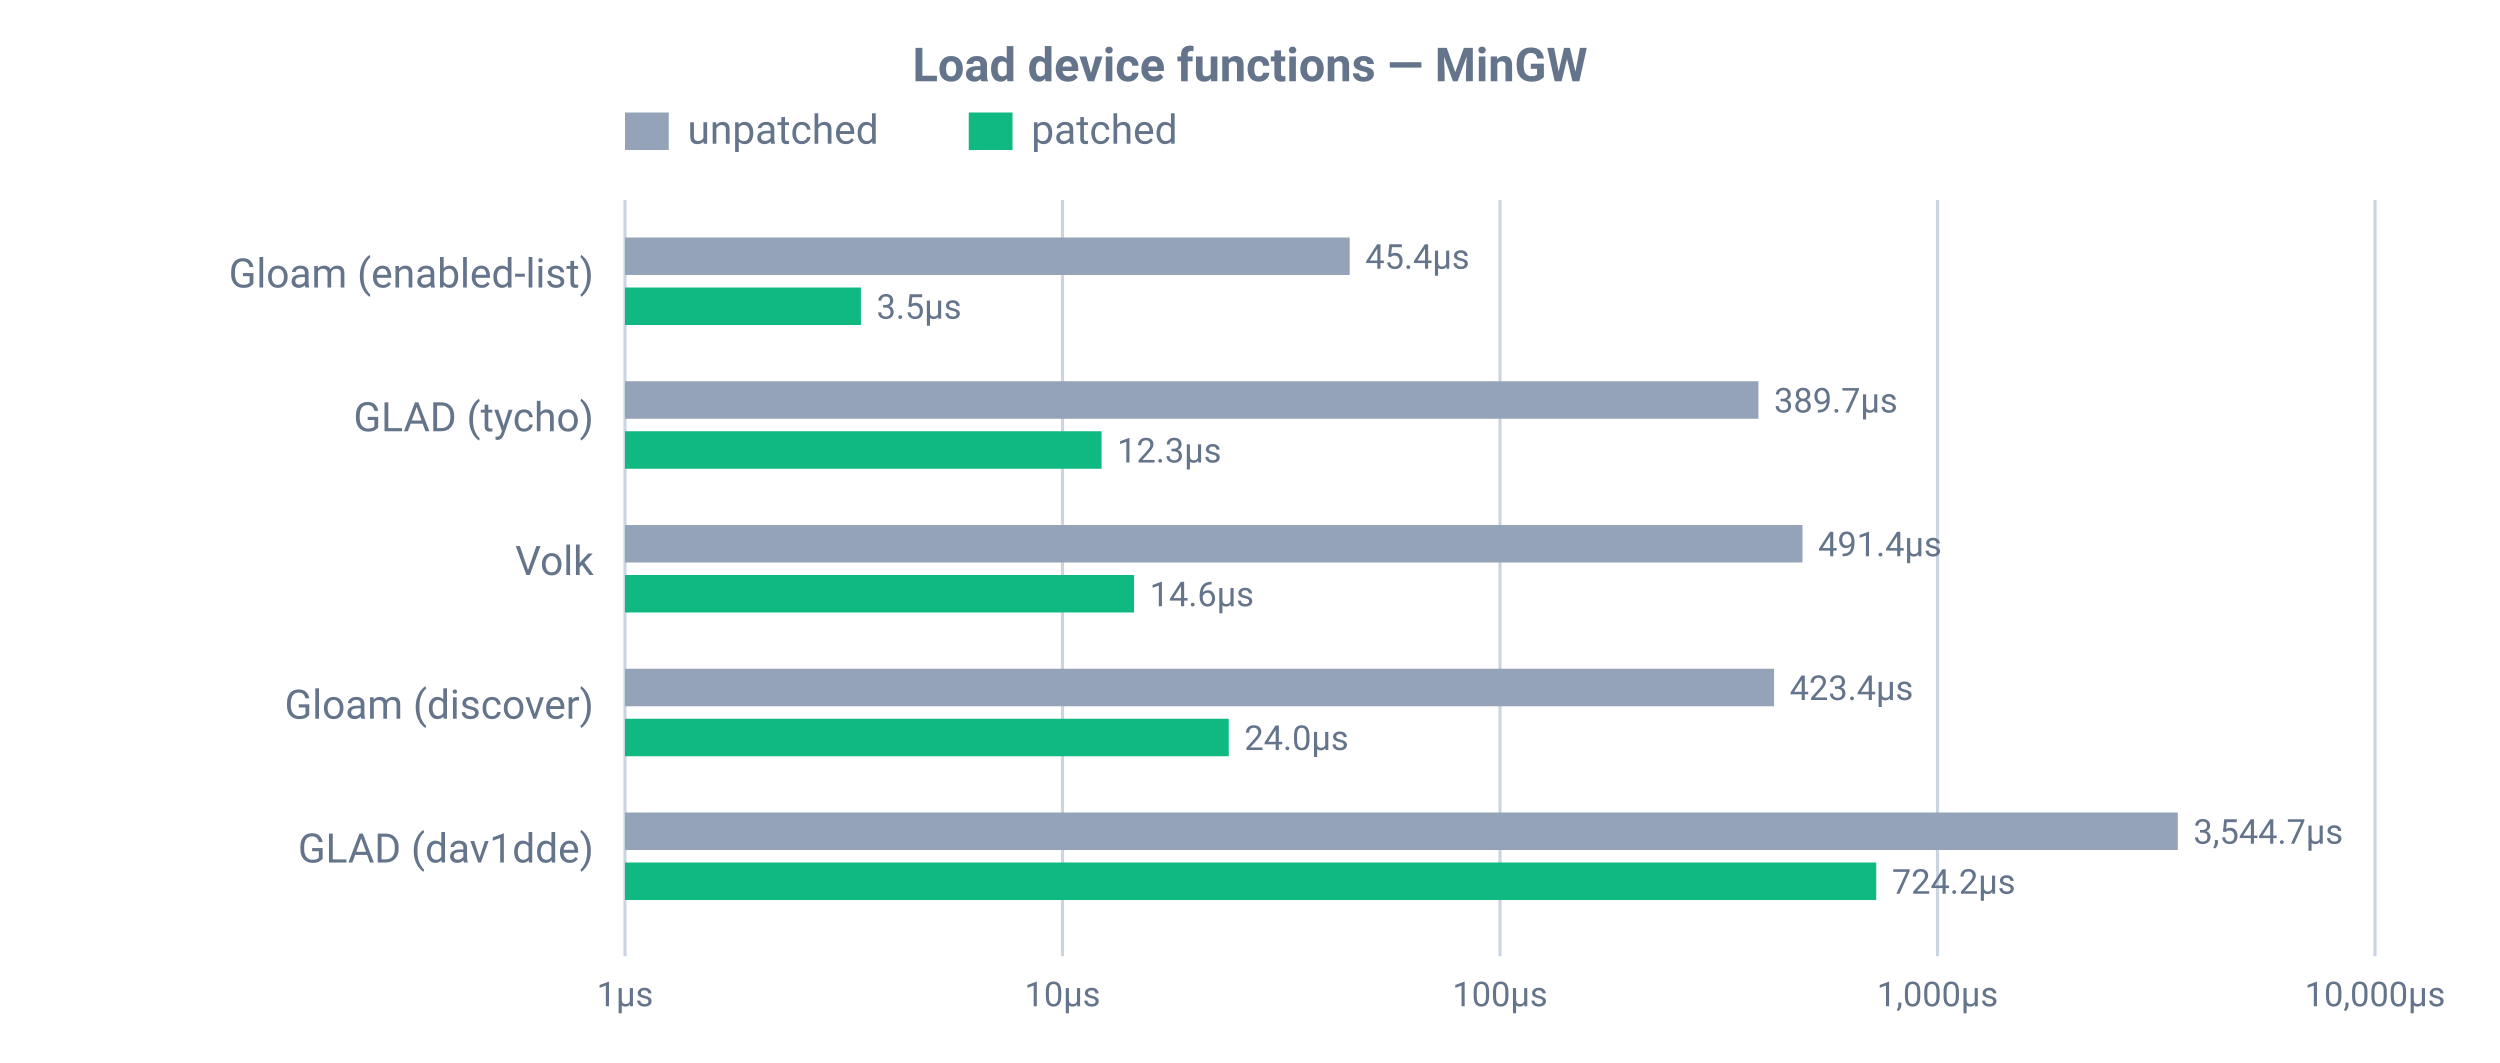
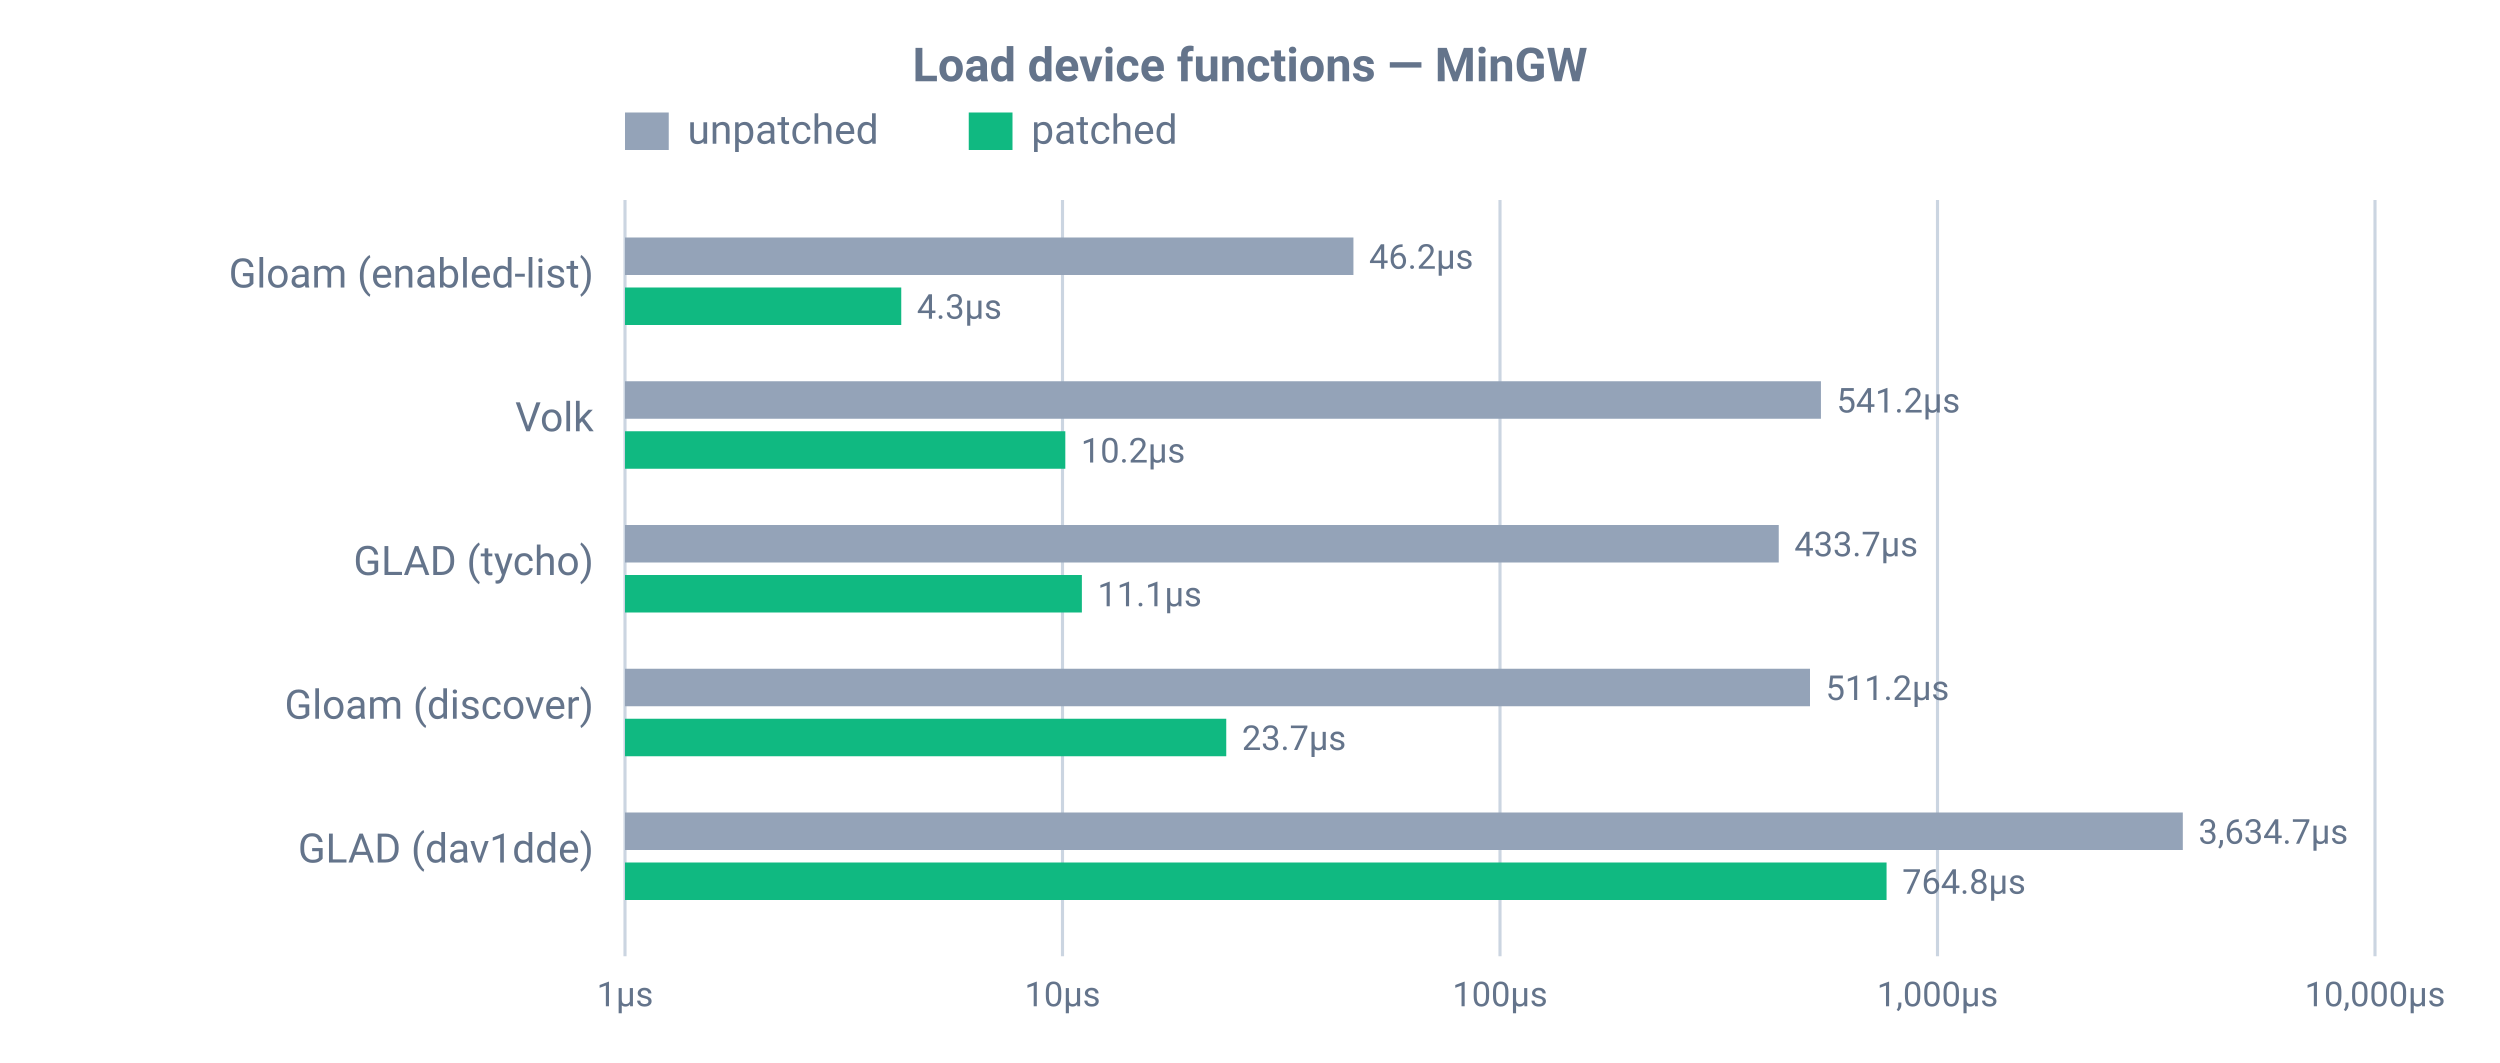
<svg xmlns="http://www.w3.org/2000/svg" viewBox="0 0 800 340" font-family="system-ui, -apple-system, Segoe UI, Roboto, sans-serif" font-size="13">
  <text x="400" y="26" text-anchor="middle" font-size="15" font-weight="600" fill="#64748b">Load device functions — MinGW</text>
  <rect x="200" y="36" width="14" height="12" fill="#94a3b8" />
  <text x="220" y="46" fill="#64748b">unpatched</text>
  <rect x="310" y="36" width="14" height="12" fill="#10b981" />
  <text x="330" y="46" fill="#64748b">patched</text>
  <line x1="200.0" y1="64" x2="200.0" y2="306" stroke="#cbd5e1" stroke-width="1" />
  <text x="200.0" y="322" text-anchor="middle" fill="#64748b" font-size="11">1µs</text>
  <line x1="340.0" y1="64" x2="340.0" y2="306" stroke="#cbd5e1" stroke-width="1" />
  <text x="340.0" y="322" text-anchor="middle" fill="#64748b" font-size="11">10µs</text>
  <line x1="480.0" y1="64" x2="480.0" y2="306" stroke="#cbd5e1" stroke-width="1" />
  <text x="480.0" y="322" text-anchor="middle" fill="#64748b" font-size="11">100µs</text>
  <line x1="620.0" y1="64" x2="620.0" y2="306" stroke="#cbd5e1" stroke-width="1" />
  <text x="620.0" y="322" text-anchor="middle" fill="#64748b" font-size="11">1,000µs</text>
  <line x1="760.0" y1="64" x2="760.0" y2="306" stroke="#cbd5e1" stroke-width="1" />
  <text x="760.0" y="322" text-anchor="middle" fill="#64748b" font-size="11">10,000µs</text>
  <text x="190" y="92" text-anchor="end" fill="#64748b">Gloam (enabled-list)</text>
-   <rect x="200" y="76" width="231.9" height="12" fill="#94a3b8" />
-   <text x="436.9" y="86" fill="#64748b" font-size="11">45.4µs</text>
-   <rect x="200" y="92" width="75.5" height="12" fill="#10b981" />
-   <text x="280.5" y="102" fill="#64748b" font-size="11">3.5µs</text>
-   <text x="190" y="138" text-anchor="end" fill="#64748b">GLAD (tycho)</text>
-   <rect x="200" y="122" width="362.7" height="12" fill="#94a3b8" />
-   <text x="567.7" y="132" fill="#64748b" font-size="11">389.7µs</text>
-   <rect x="200" y="138" width="152.5" height="12" fill="#10b981" />
-   <text x="357.5" y="148" fill="#64748b" font-size="11">12.3µs</text>
-   <text x="190" y="184" text-anchor="end" fill="#64748b">Volk</text>
-   <rect x="200" y="168" width="376.8" height="12" fill="#94a3b8" />
-   <text x="581.8" y="178" fill="#64748b" font-size="11">491.4µs</text>
-   <rect x="200" y="184" width="162.9" height="12" fill="#10b981" />
-   <text x="367.9" y="194" fill="#64748b" font-size="11">14.6µs</text>
+   <rect x="200" y="76" width="233.1" height="12" fill="#94a3b8" />
+   <text x="438.1" y="86" fill="#64748b" font-size="11">46.2µs</text>
+   <rect x="200" y="92" width="88.4" height="12" fill="#10b981" />
+   <text x="293.4" y="102" fill="#64748b" font-size="11">4.3µs</text>
+   <text x="190" y="138" text-anchor="end" fill="#64748b">Volk</text>
+   <rect x="200" y="122" width="382.7" height="12" fill="#94a3b8" />
+   <text x="587.7" y="132" fill="#64748b" font-size="11">541.2µs</text>
+   <rect x="200" y="138" width="140.9" height="12" fill="#10b981" />
+   <text x="345.9" y="148" fill="#64748b" font-size="11">10.2µs</text>
+   <text x="190" y="184" text-anchor="end" fill="#64748b">GLAD (tycho)</text>
+   <rect x="200" y="168" width="369.2" height="12" fill="#94a3b8" />
+   <text x="574.2" y="178" fill="#64748b" font-size="11">433.7µs</text>
+   <rect x="200" y="184" width="146.2" height="12" fill="#10b981" />
+   <text x="351.2" y="194" fill="#64748b" font-size="11">11.1µs</text>
  <text x="190" y="230" text-anchor="end" fill="#64748b">Gloam (discover)</text>
-   <rect x="200" y="214" width="367.7" height="12" fill="#94a3b8" />
-   <text x="572.7" y="224" fill="#64748b" font-size="11">423.4µs</text>
-   <rect x="200" y="230" width="193.2" height="12" fill="#10b981" />
-   <text x="398.2" y="240" fill="#64748b" font-size="11">24.0µs</text>
+   <rect x="200" y="214" width="379.2" height="12" fill="#94a3b8" />
+   <text x="584.2" y="224" fill="#64748b" font-size="11">511.2µs</text>
+   <rect x="200" y="230" width="192.4" height="12" fill="#10b981" />
+   <text x="397.4" y="240" fill="#64748b" font-size="11">23.7µs</text>
  <text x="190" y="276" text-anchor="end" fill="#64748b">GLAD (dav1dde)</text>
-   <rect x="200" y="260" width="496.9" height="12" fill="#94a3b8" />
-   <text x="701.9" y="270" fill="#64748b" font-size="11">3,544.7µs</text>
-   <rect x="200" y="276" width="400.4" height="12" fill="#10b981" />
-   <text x="605.4" y="286" fill="#64748b" font-size="11">724.2µs</text>
+   <rect x="200" y="260" width="498.5" height="12" fill="#94a3b8" />
+   <text x="703.5" y="270" fill="#64748b" font-size="11">3,634.7µs</text>
+   <rect x="200" y="276" width="403.7" height="12" fill="#10b981" />
+   <text x="608.7" y="286" fill="#64748b" font-size="11">764.8µs</text>
</svg>
